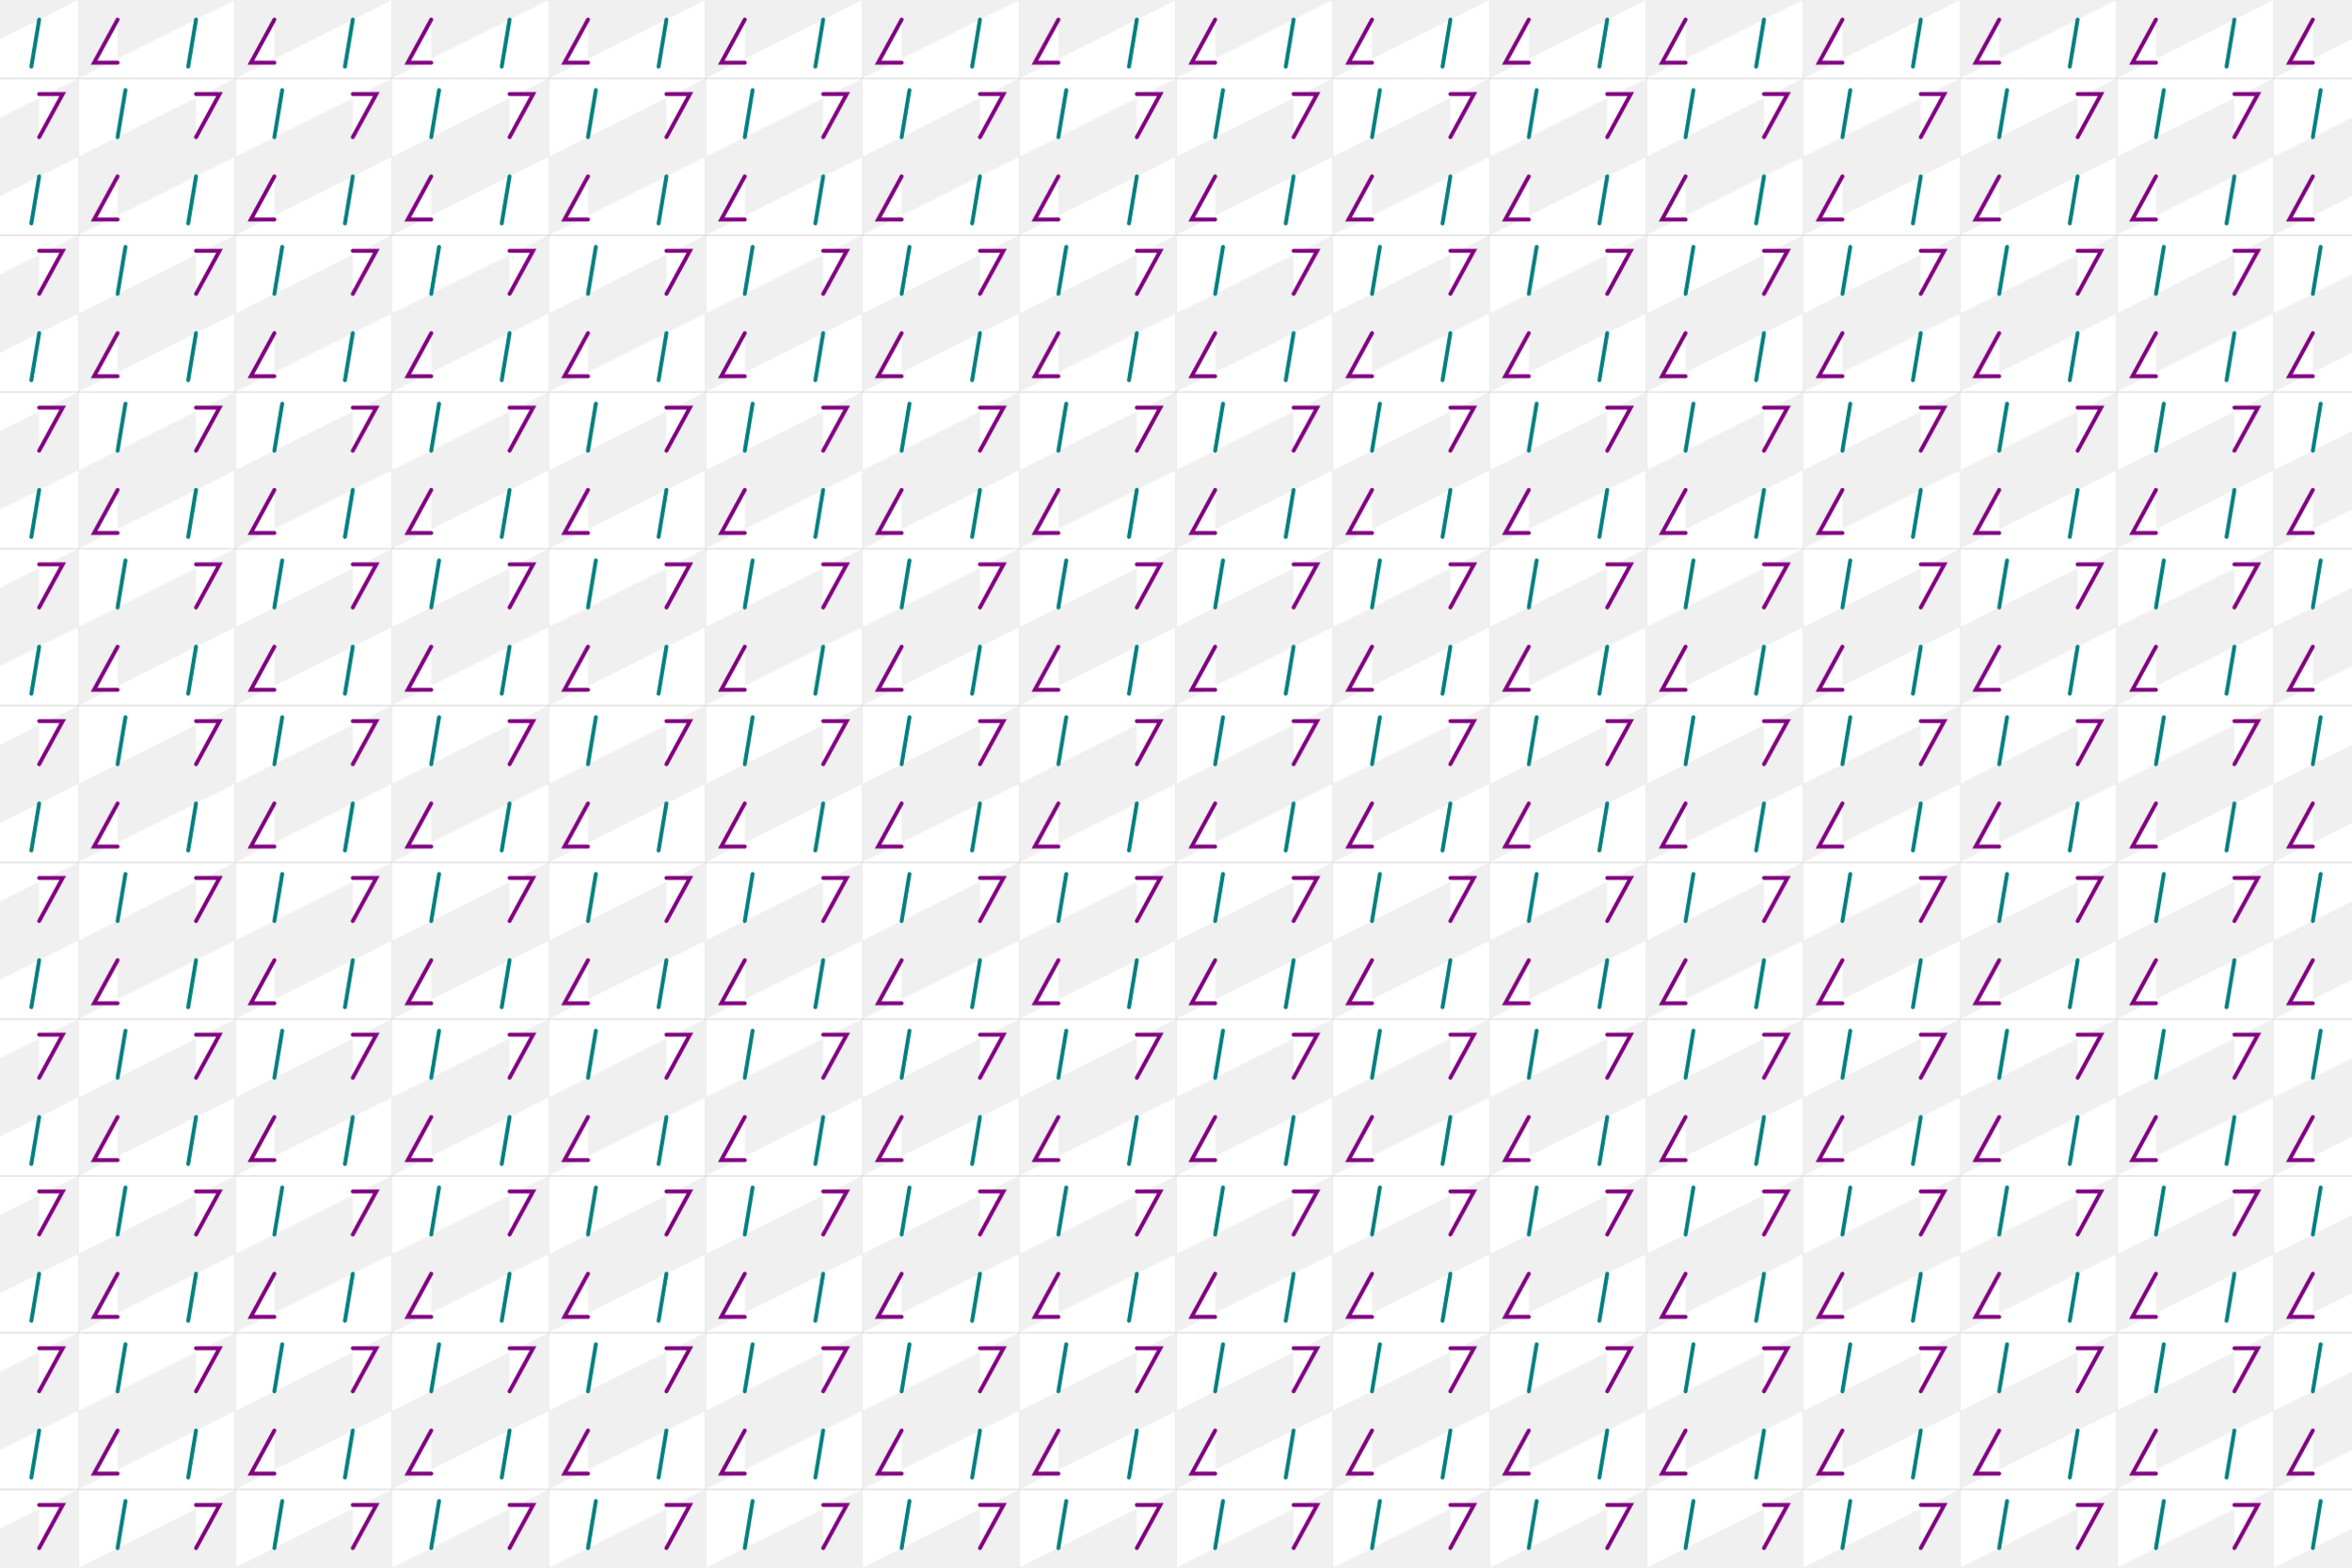
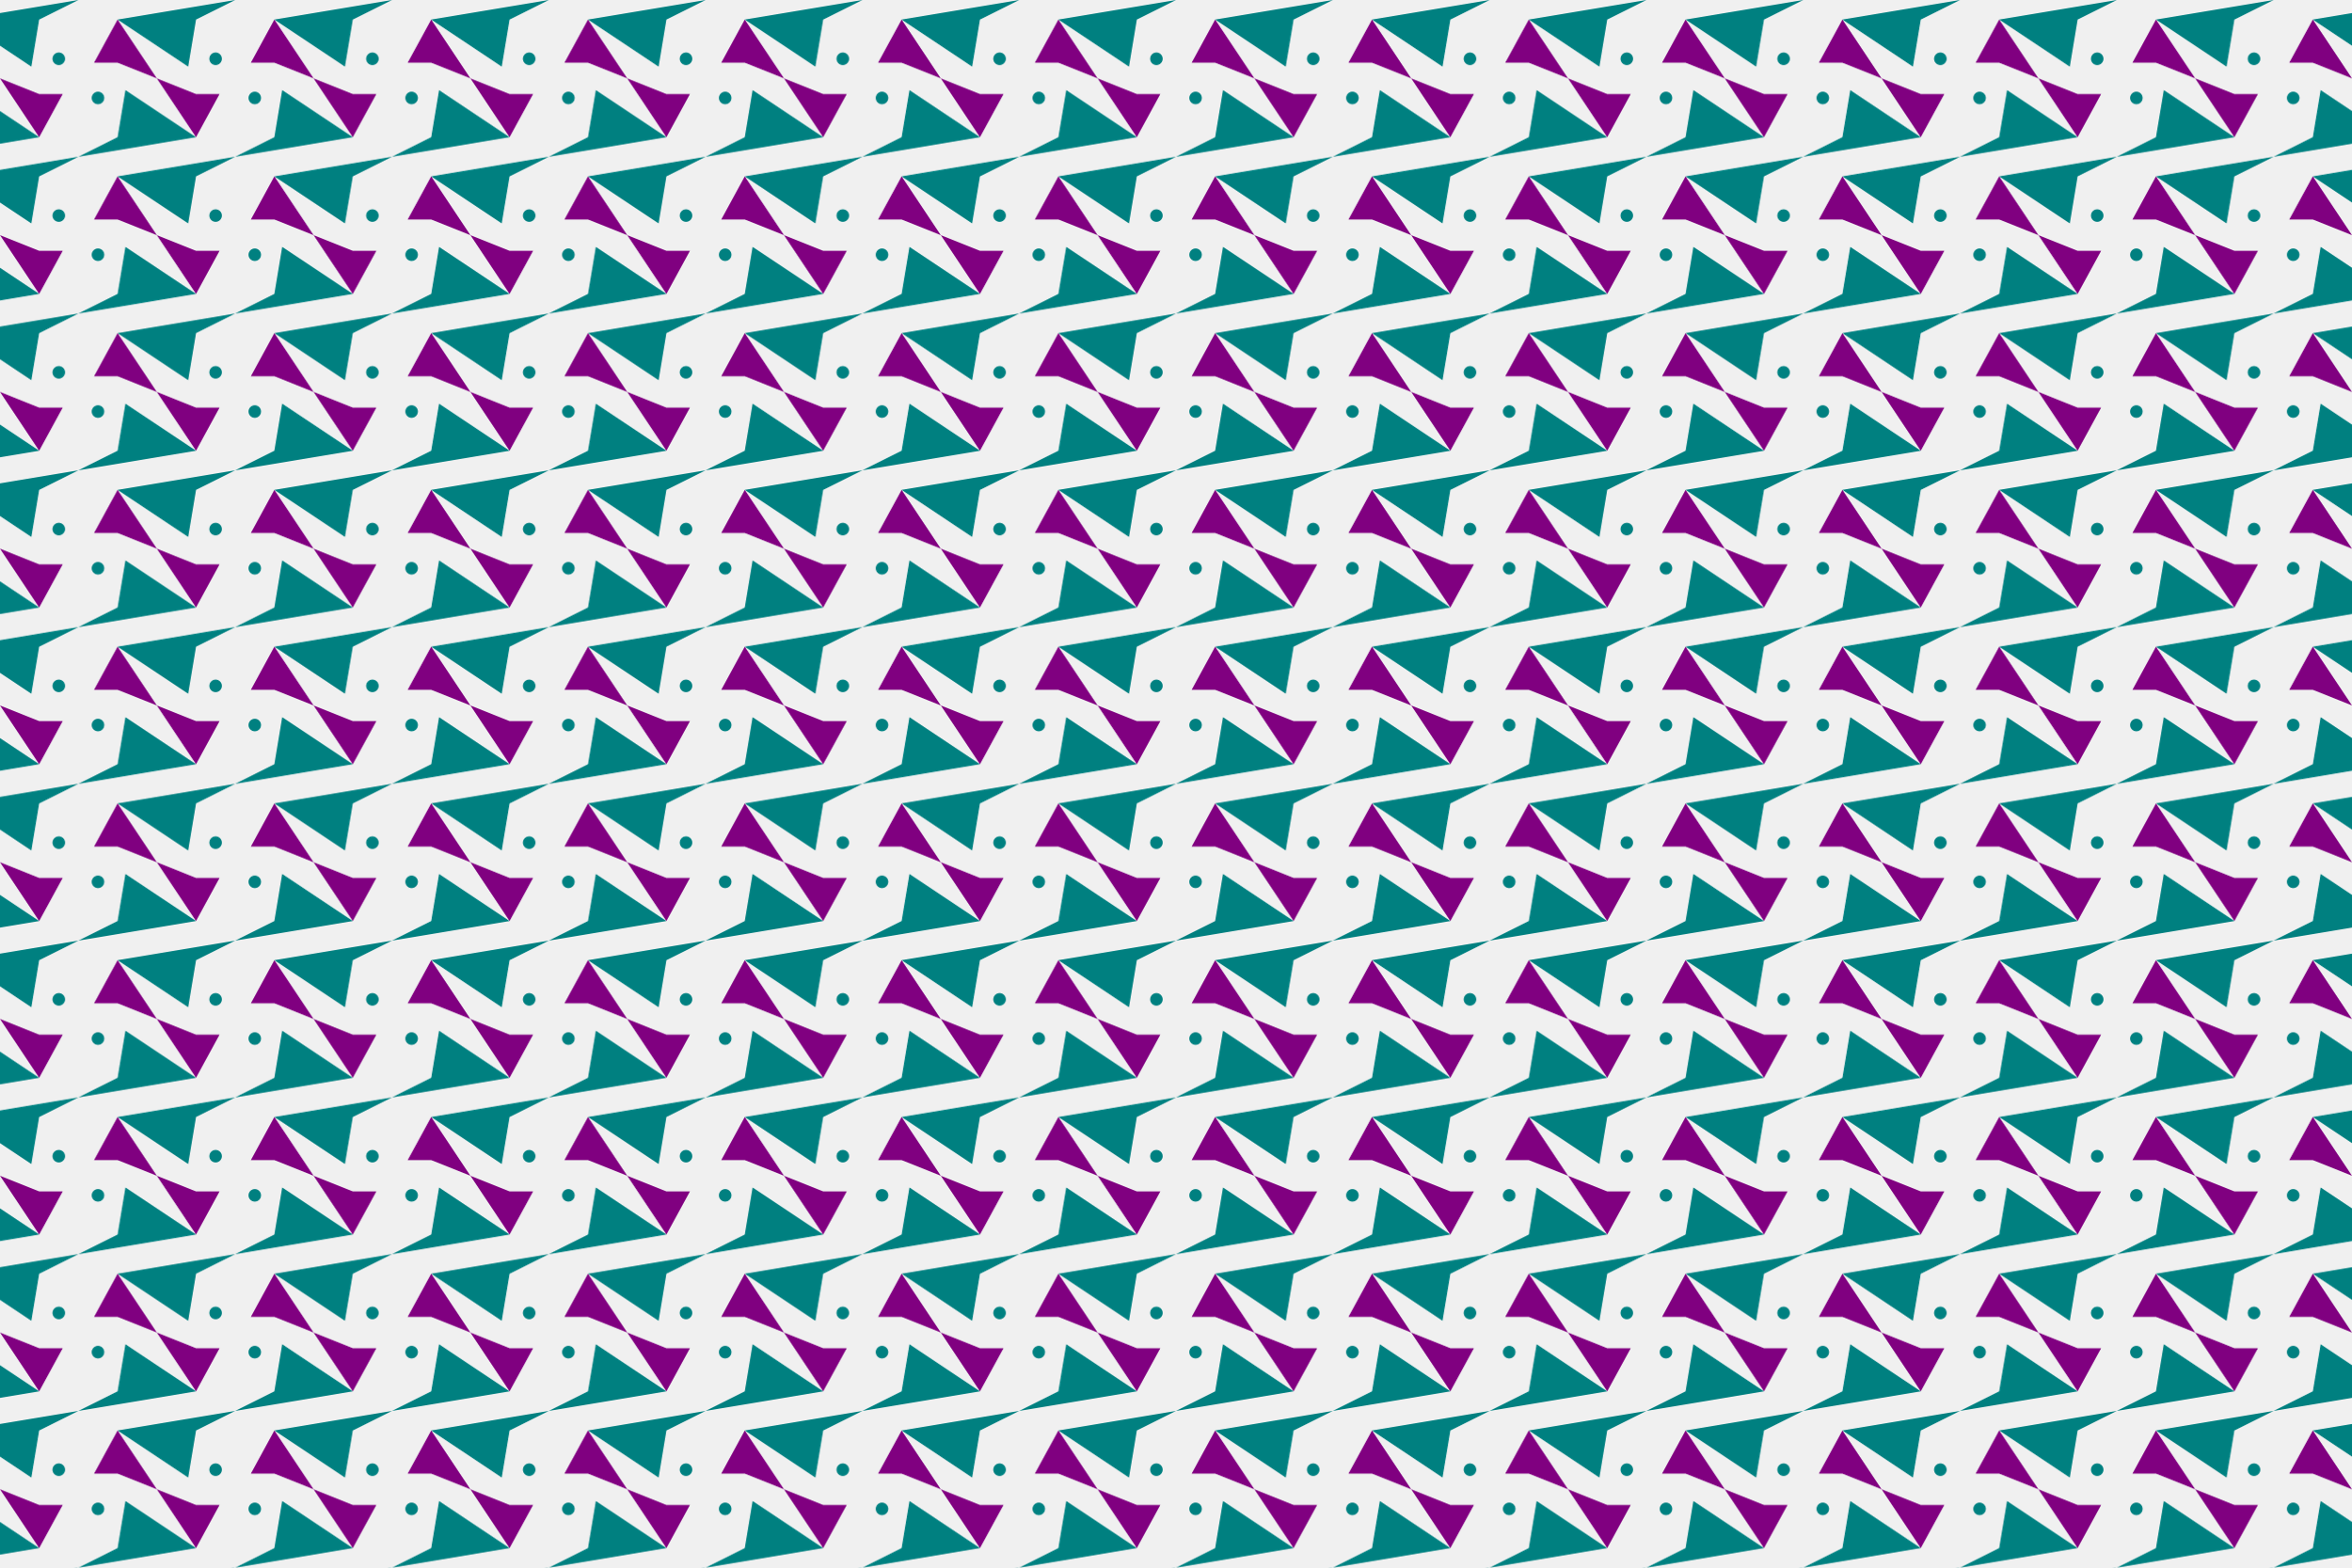
<svg xmlns="http://www.w3.org/2000/svg" xmlns:xlink="http://www.w3.org/1999/xlink" viewBox="-1500 -1000 3000 2000" preserveAspectRatio="xMidYMid slice">
  <defs>
+     <g id="markers">
+       <path d="M0,0 L-200,0 L-200,100, L0,100 Z" style="fill:none; stroke:light-grey; opacity:0.5" />
+     </g>
    <g id="a" style="fill:white; stroke:lightgrey">
-       <path d="M0,0 L-200,0 L-200,100, L0,100 Z" />
-       <path d="M-50,75 L -20,20 h-30" style="stroke:purple; stroke-width:5; stroke-linecap:round" />
-       <path d="M-150,75 l10,-60" style="stroke:teal; stroke-width:5; stroke-linecap:round" />
-     </g>
-     <g id="markers">
-       <circle cx="0" cy="0" r="5" style="fill:red" />
-       <circle cx="0" cy="100" r="5" />
-       <circle cx="-100" cy="0" r="5" />
-       <circle cx="-100" cy="100" r="5" />
+       <path d="M-50,75 L -20,20 h-30 L-100,0" style="stroke:none; fill:purple" />
+       <path d="M-200,100 l50,-25 l10,-60 L-50,75 Z" style="stroke:none; fill:teal" />
+       <circle cx="-175" cy="25" r="8" style="stroke:none; fill:teal" />
    </g>
    <pattern id="tile" patternContentUnits="userSpaceOnUse" patternUnits="userSpaceOnUse" width="200" height="200" viewBox="-200 -100 200 200">
      <use xlink:href="#a" />
      <use xlink:href="#a" transform="rotate(180)" />
      <use xlink:href="#a" transform="translate(0,100), rotate(180), translate(0,-100)" />
      <use xlink:href="#a" transform="translate(-100,0), rotate(180), translate(100,0)" />
      <use xlink:href="#a" transform="translate(-100,100), rotate(180), translate(100,-100)" />
    </pattern>
  </defs>
  <rect id="background" x="-1500" y="-1000" width="3000" height="2000" style="fill:url(#tile); stroke:none" />
</svg>
